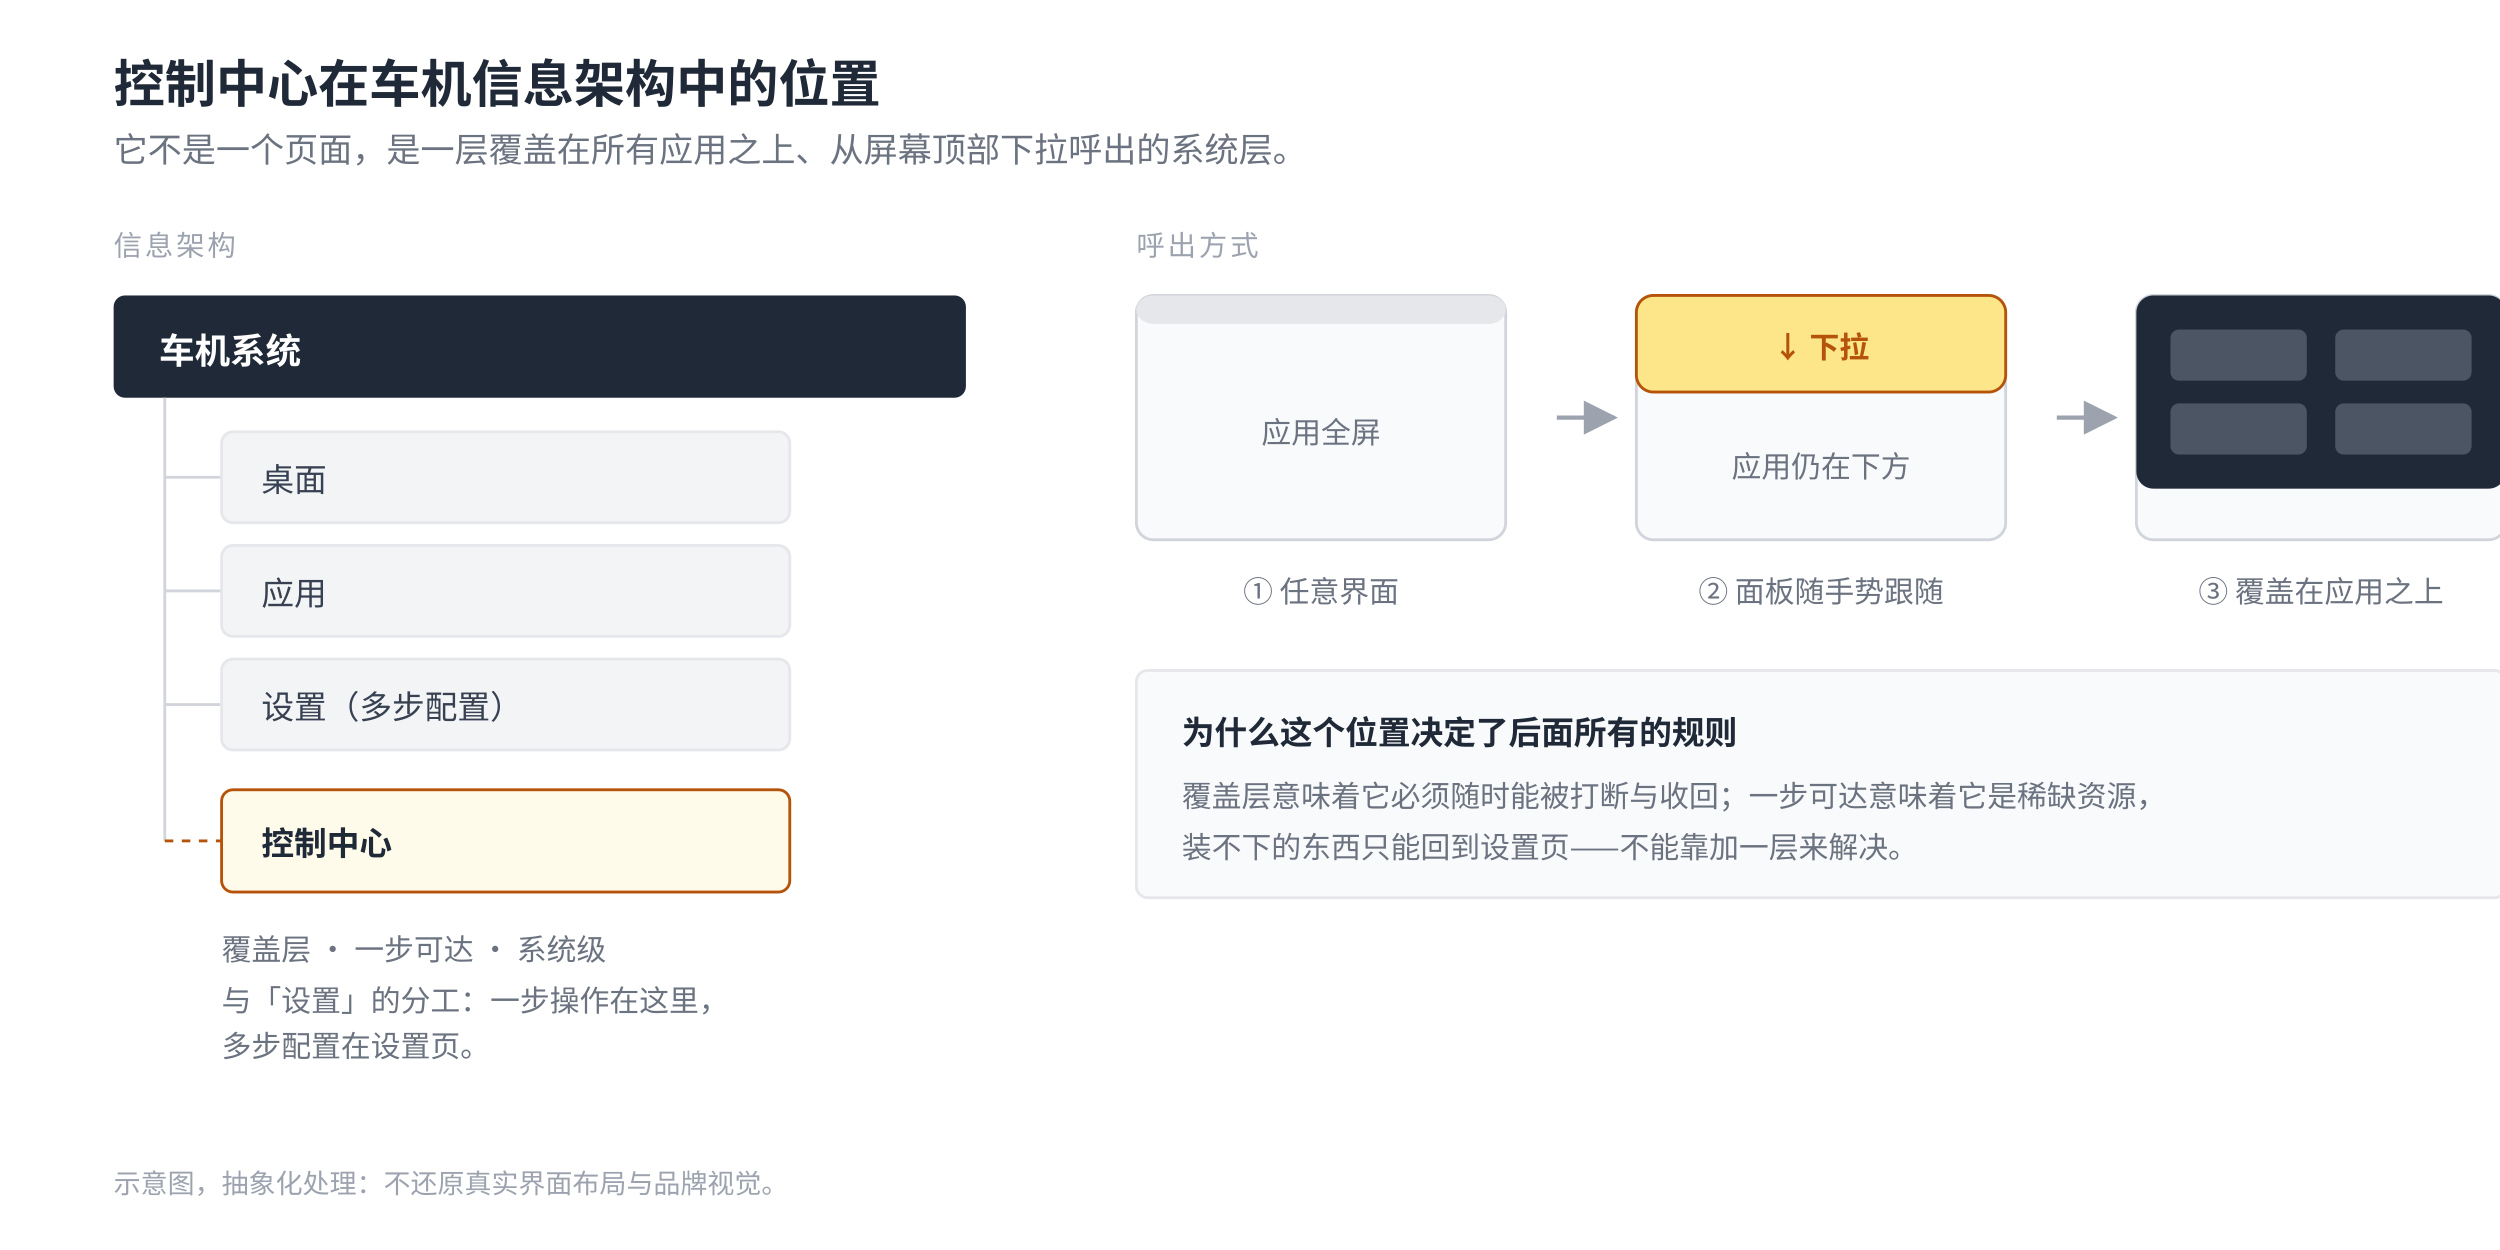
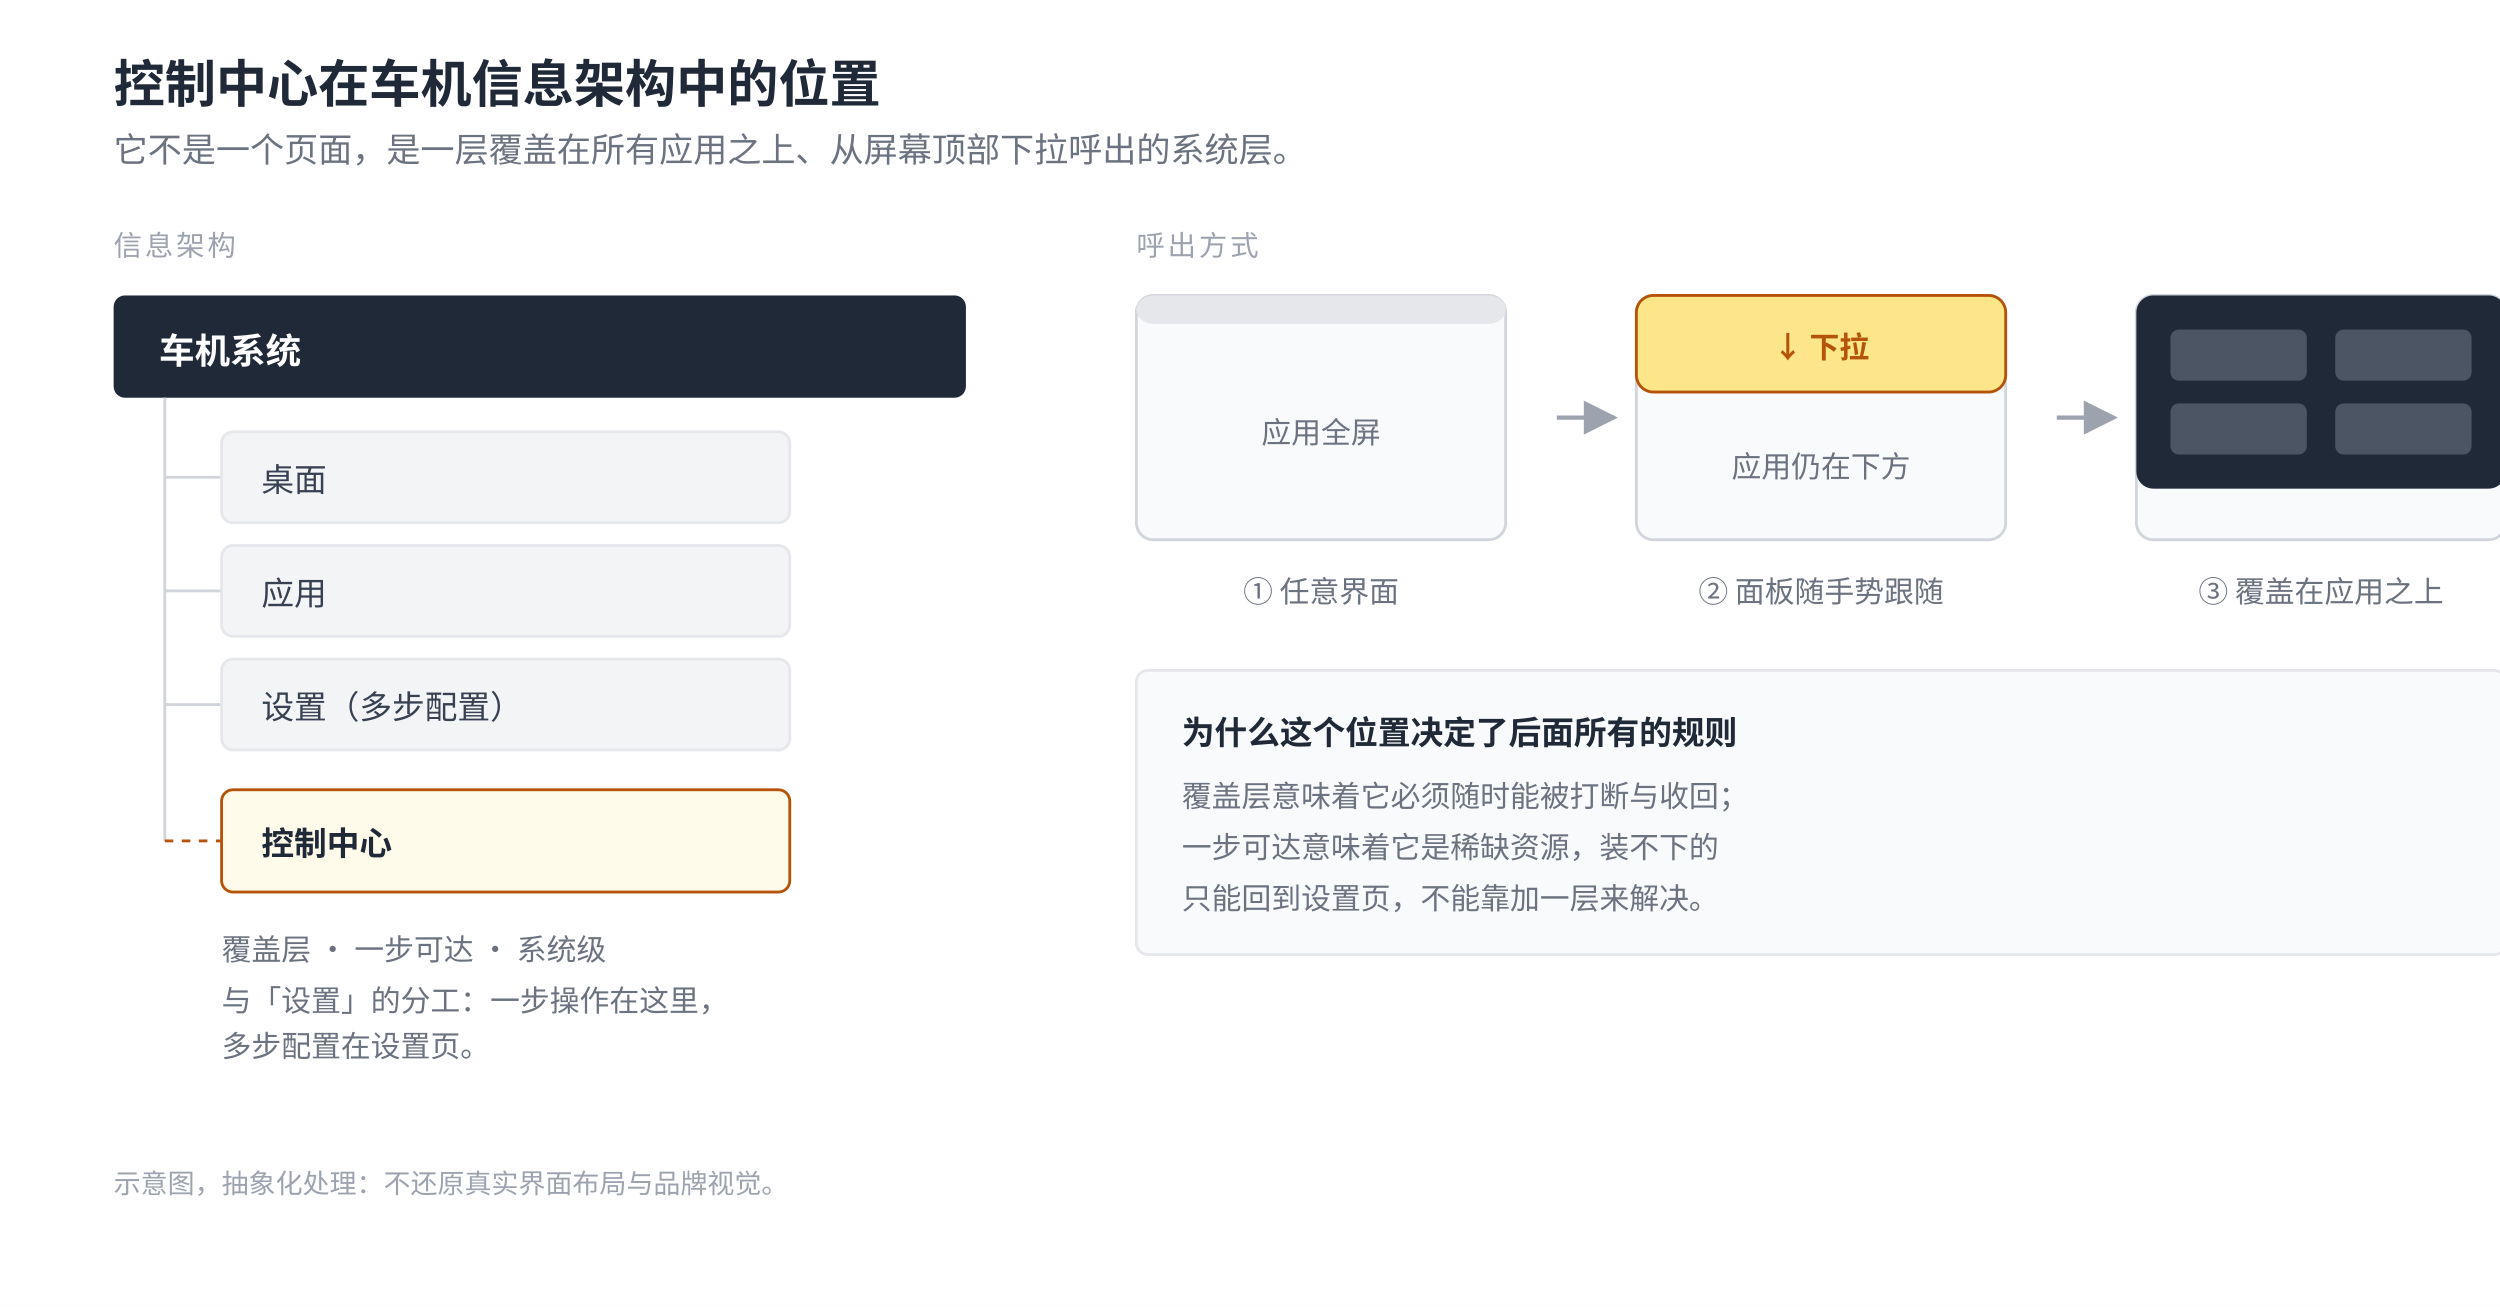
- <svg xmlns="http://www.w3.org/2000/svg" viewBox="0 0 880 440" font-family="PingFang SC, Noto Sans CJK SC, Microsoft YaHei, sans-serif">
+ <svg xmlns="http://www.w3.org/2000/svg" viewBox="0 0 880 460" font-family="PingFang SC, Noto Sans CJK SC, Microsoft YaHei, sans-serif">
  <style>
    .title{font-size:18px;font-weight:700;fill:#1f2937}
    .sub{font-size:12px;fill:#6b7280}
    .kicker{font-size:10px;fill:#9ca3af;letter-spacing:1px}
    .node{font-size:11.5px;fill:#374151}
    .nodeb{font-size:11.5px;font-weight:700;fill:#1f2937}
    .cap{font-size:10.5px;fill:#6b7280}
    .mark{font-size:10.5px;font-weight:700;fill:#b45309}
    .src{font-size:9.5px;fill:#9ca3af}
  </style>
-   <rect width="880" height="440" fill="#ffffff" />
+   <rect width="880" height="460" fill="#ffffff" />
  <text x="40" y="36" class="title">控制中心在车机信息架构中的位置</text>
  <text x="40" y="57" class="sub">它不是一个页面，是一层覆盖在所有应用之上、从屏幕顶部下拉呼出的系统层。</text>
  <g transform="translate(40,90)">
    <text x="0" y="0" class="kicker">信息架构</text>
    <rect x="0" y="14" width="300" height="36" rx="4" fill="#1f2937" />
    <text x="16" y="38" font-size="12.5" font-weight="700" fill="#ffffff">车机系统</text>
    <line x1="18" y1="50" x2="18" y2="206" stroke="#d1d5db" />
    <g>
      <line x1="18" y1="78" x2="38" y2="78" stroke="#d1d5db" />
      <rect x="38" y="62" width="200" height="32" rx="4" fill="#f3f4f6" stroke="#e5e7eb" />
      <text x="52" y="83" class="node">桌面</text>
      <line x1="18" y1="118" x2="38" y2="118" stroke="#d1d5db" />
      <rect x="38" y="102" width="200" height="32" rx="4" fill="#f3f4f6" stroke="#e5e7eb" />
      <text x="52" y="123" class="node">应用</text>
      <line x1="18" y1="158" x2="38" y2="158" stroke="#d1d5db" />
      <rect x="38" y="142" width="200" height="32" rx="4" fill="#f3f4f6" stroke="#e5e7eb" />
      <text x="52" y="163" class="node">设置（多步配置）</text>
      <line x1="18" y1="206" x2="38" y2="206" stroke="#b45309" stroke-dasharray="3 3" />
      <rect x="38" y="188" width="200" height="36" rx="4" fill="#fffbeb" stroke="#b45309" />
      <text x="52" y="211" class="nodeb">控制中心</text>
    </g>
    <text x="38" y="248" class="cap">覆盖层 · 一步可达 · 系统级</text>
    <text x="38" y="266" class="cap">与「设置」的分工：一步操作在这里，</text>
    <text x="38" y="282" class="cap">多步配置在设置页。</text>
  </g>
  <g transform="translate(400,90)">
    <text x="0" y="0" class="kicker">呼出方式</text>
    <g transform="translate(0,14)">
      <rect x="0" y="0" width="130" height="86" rx="6" fill="#f9fafb" stroke="#d1d5db" />
      <rect x="0" y="0" width="130" height="10" rx="6" fill="#e5e7eb" />
      <text x="65" y="52" text-anchor="middle" class="cap">应用全屏</text>
      <text x="65" y="108" text-anchor="middle" class="cap">① 任意界面</text>
    </g>
    <path d="M148 57 L168 57" stroke="#9ca3af" stroke-width="1.5" marker-end="url(#f1a)" />
    <g transform="translate(176,14)">
      <rect x="0" y="0" width="130" height="86" rx="6" fill="#f9fafb" stroke="#d1d5db" />
      <rect x="0" y="0" width="130" height="34" rx="6" fill="#fde68a" stroke="#b45309" />
      <text x="65" y="22" text-anchor="middle" class="mark">↓ 下拉</text>
      <text x="65" y="64" text-anchor="middle" class="cap">应用仍在下方</text>
      <text x="65" y="108" text-anchor="middle" class="cap">② 面板随手势跟随</text>
    </g>
    <path d="M324 57 L344 57" stroke="#9ca3af" stroke-width="1.5" marker-end="url(#f1a)" />
    <g transform="translate(352,14)">
      <rect x="0" y="0" width="130" height="86" rx="6" fill="#f9fafb" stroke="#d1d5db" />
      <rect x="0" y="0" width="130" height="68" rx="6" fill="#1f2937" />
      <rect x="12" y="12" width="48" height="18" rx="3" fill="#4b5563" />
      <rect x="70" y="12" width="48" height="18" rx="3" fill="#4b5563" />
      <rect x="12" y="38" width="48" height="18" rx="3" fill="#4b5563" />
      <rect x="70" y="38" width="48" height="18" rx="3" fill="#4b5563" />
      <text x="65" y="108" text-anchor="middle" class="cap">③ 覆盖在应用之上</text>
    </g>
    <defs>
      <marker id="f1a" markerWidth="8" markerHeight="8" refX="7" refY="4" orient="auto">
        <path d="M0 0 L8 4 L0 8 z" fill="#9ca3af" />
      </marker>
    </defs>
    <g transform="translate(0,146)">
-       <rect x="0" y="0" width="482" height="80" rx="4" fill="#f9fafb" stroke="#e5e7eb" />
+       <rect x="0" y="0" width="482" height="100" rx="4" fill="#f9fafb" stroke="#e5e7eb" />
      <text x="16" y="26" class="nodeb">为什么这个位置决定了后面所有的规则</text>
-       <text x="16" y="48" class="cap">覆盖层意味着它必须随时能被打断与收回；一步可达意味着它是稀缺资源，</text>
-       <text x="16" y="66" class="cap">装不下的东西只能回到设置页——不能靠加一层来解决。</text>
+       <text x="16" y="48" class="cap">覆盖层意味着它必须随时能被打断与收回；</text>
+       <text x="16" y="66" class="cap">一步可达意味着它是稀缺资源，装不下的</text>
+       <text x="16" y="84" class="cap">只能回到设置页，不能靠加一层来解决。</text>
    </g>
  </g>
  <text x="40" y="420" class="src">示意图，抽象化处理：不还原真实界面布局与品牌视觉。</text>
</svg>
